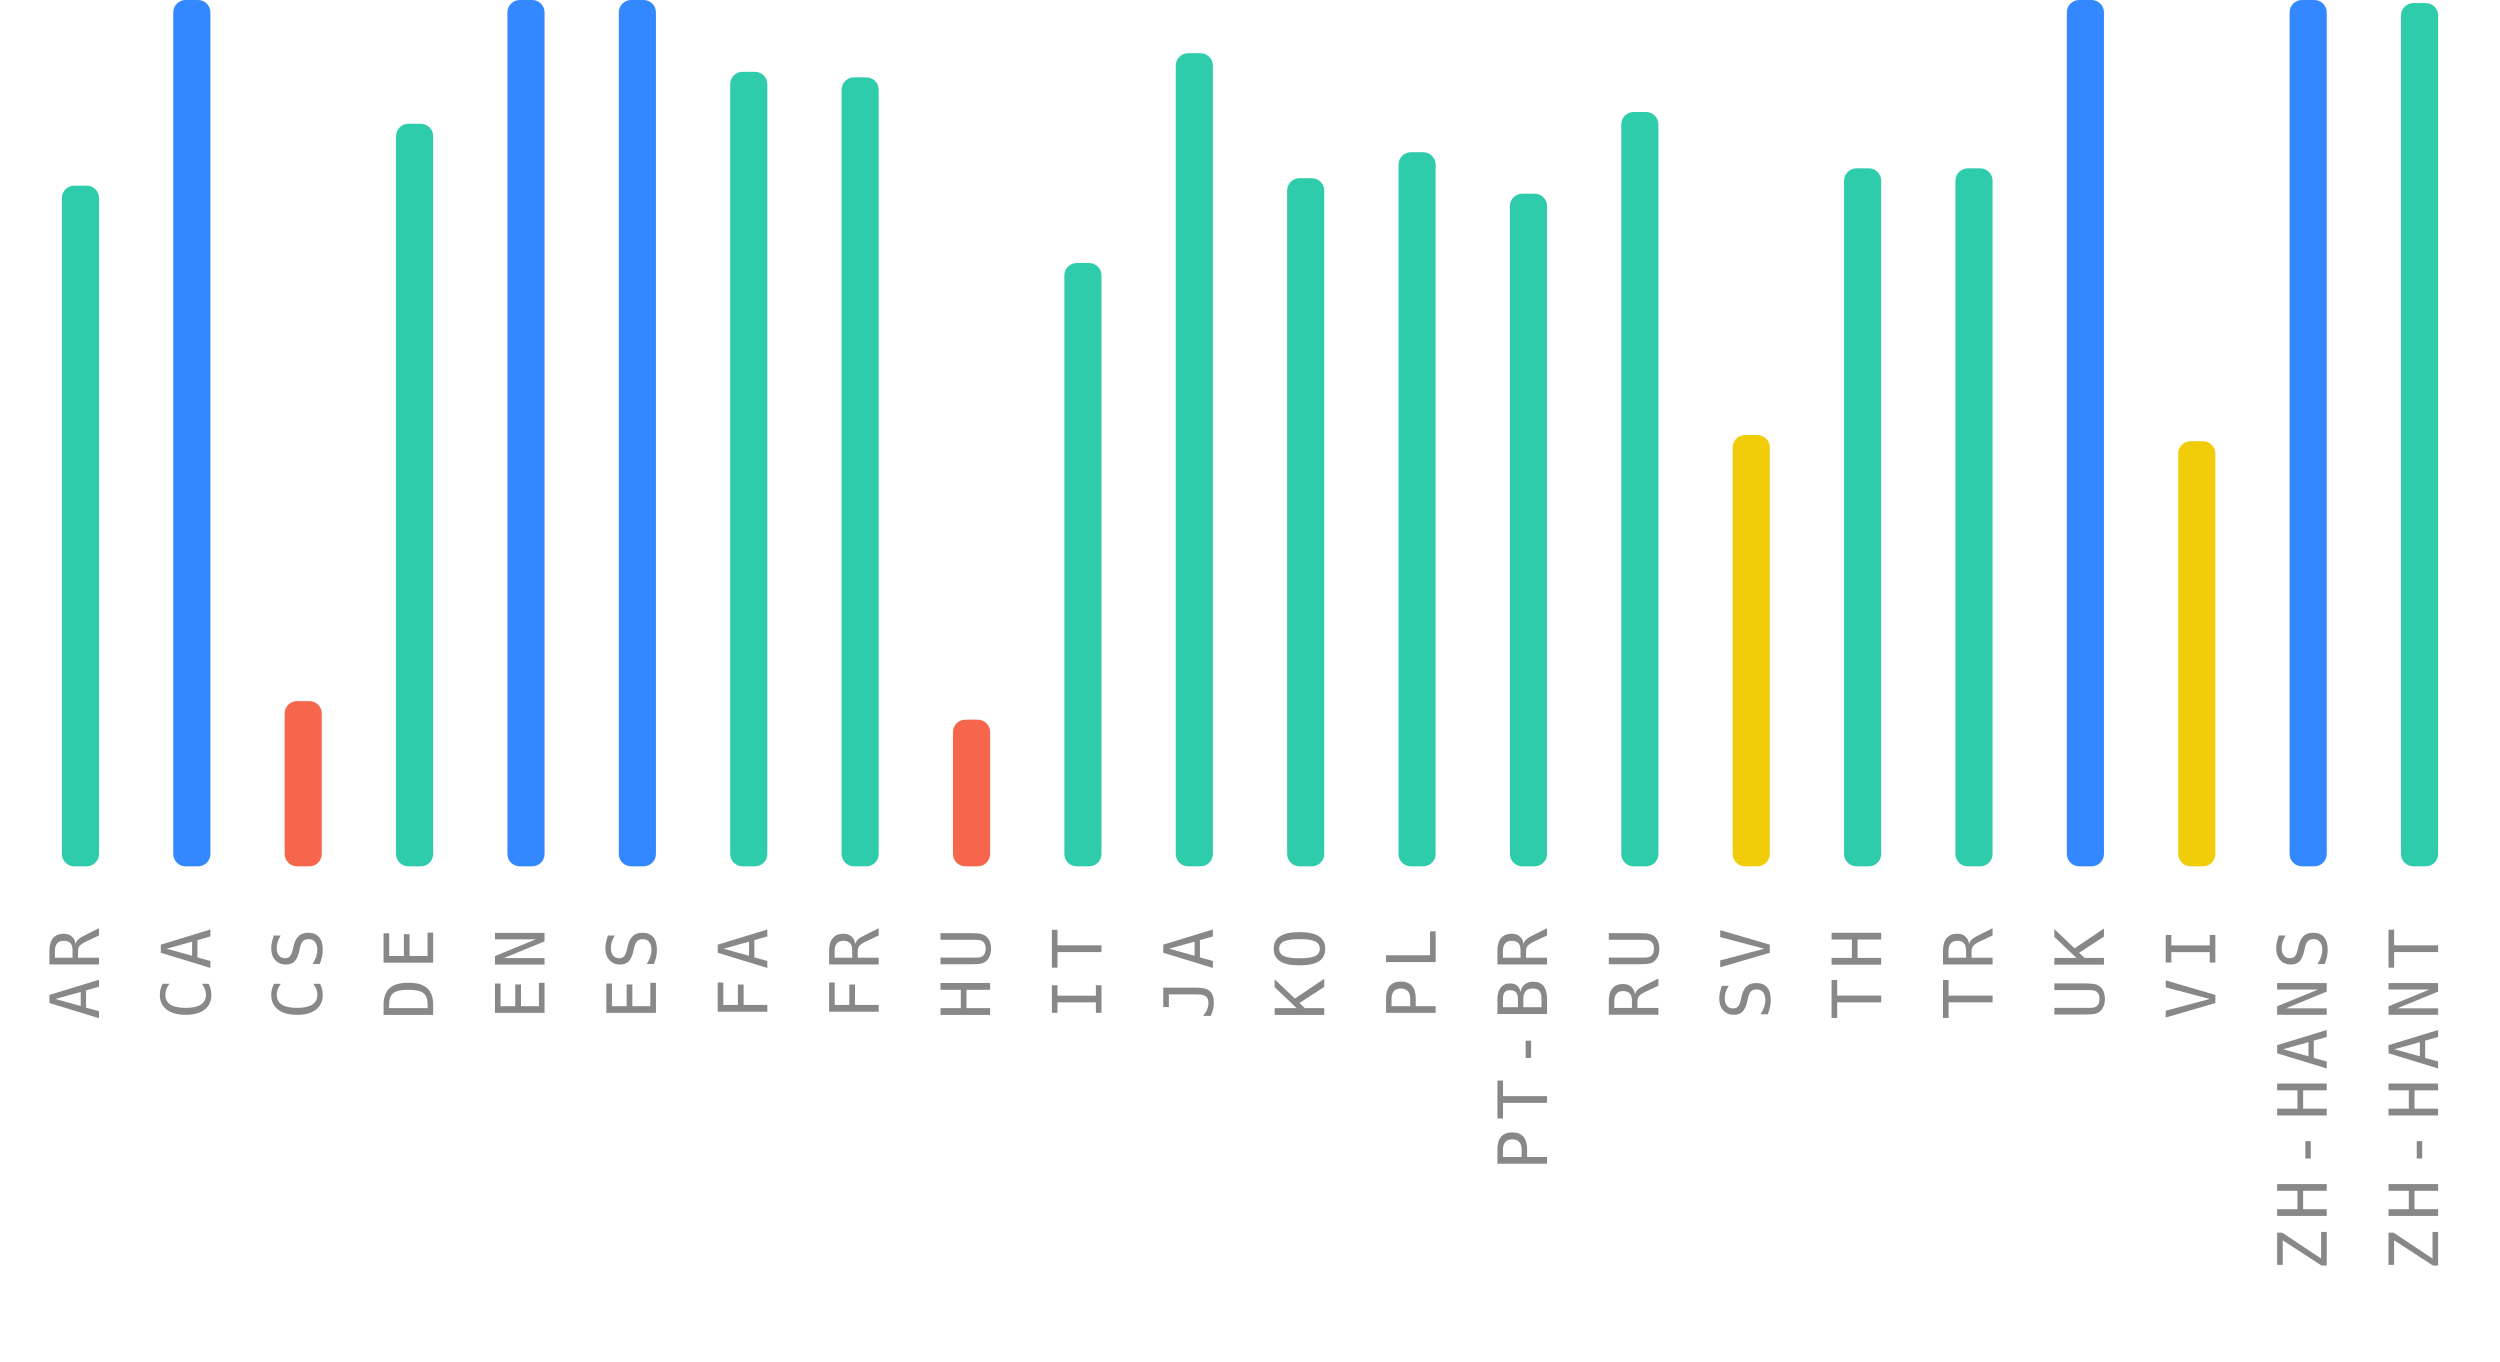
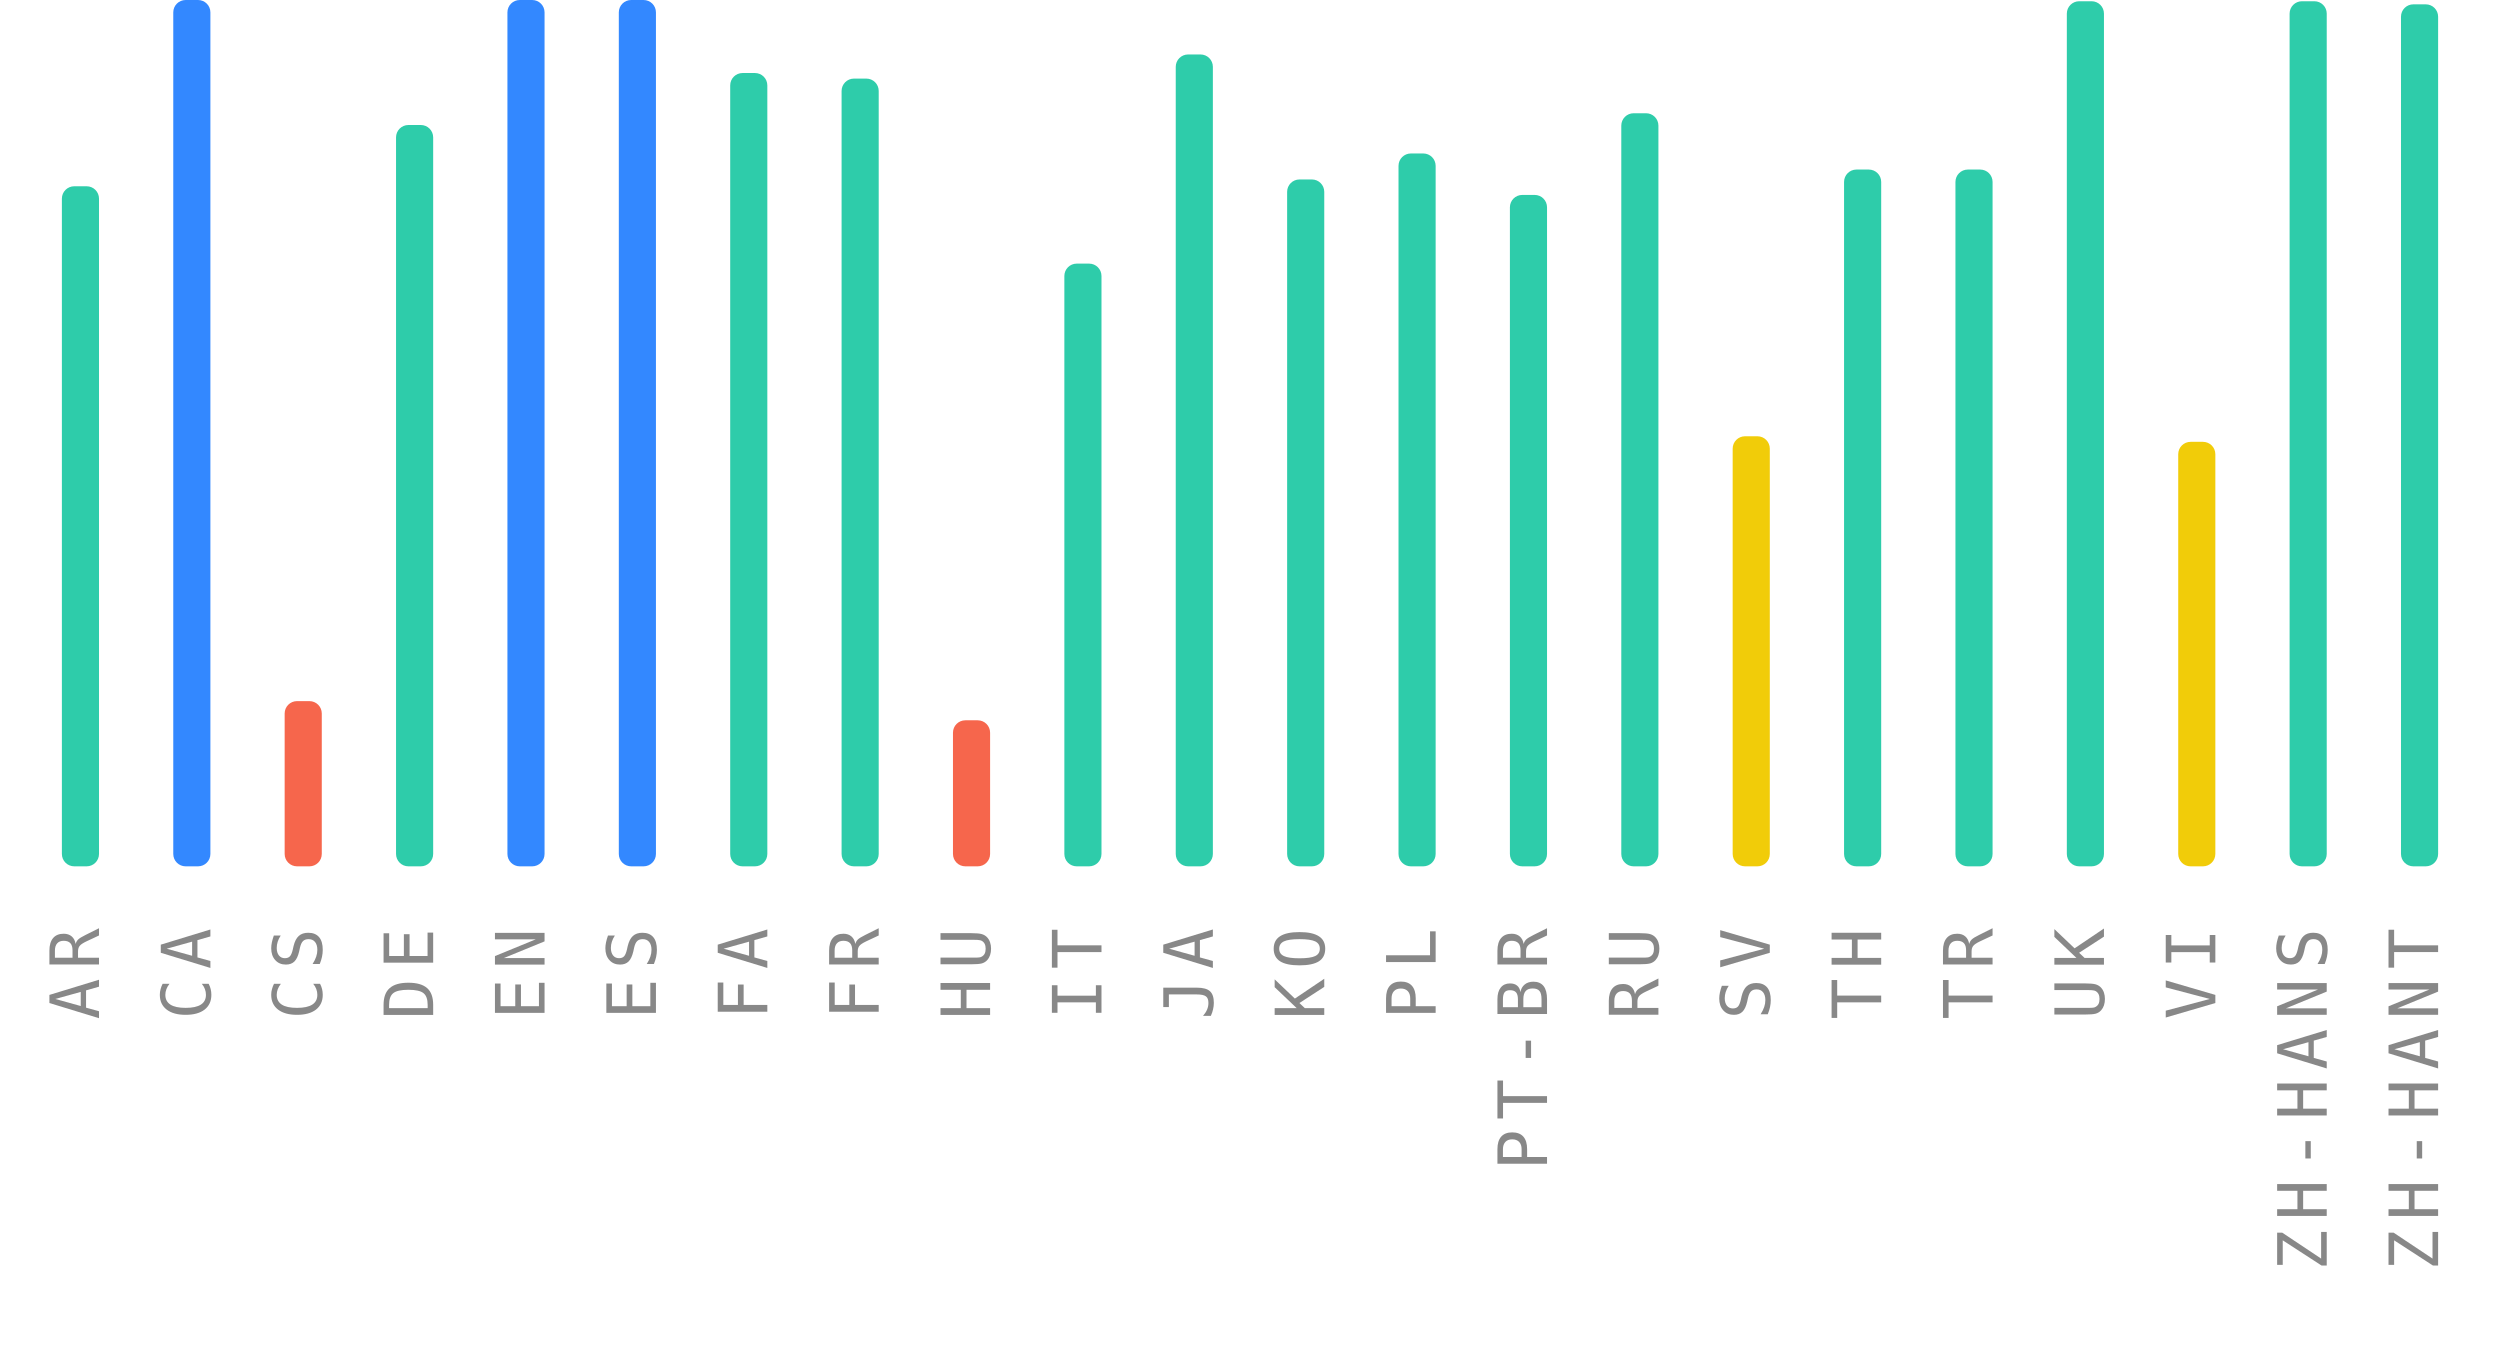
<svg xmlns="http://www.w3.org/2000/svg" width="404" height="220">
  <g>
    <text style="font-size: 11px; font-family: monospace; letter-spacing: 1.5px; fill: #888; text-anchor: end;" x="-150" y="16" transform="rotate(-90)">AR</text>
-     <rect style="fill: #2eccaa;" height="110" width="6" rx="2" y="30" x="10" />
+     <rect style="fill: #2eccaa;" height="109.9" width="6" rx="2" y="30.1" x="10" />
    <text style="font-size: 11px; font-family: monospace; letter-spacing: 1.5px; fill: #888; text-anchor: end;" x="-150" y="34" transform="rotate(-90)">CA</text>
    <rect style="fill: #3388ff;" height="140" width="6" rx="2" y="0" x="28" />
    <text style="font-size: 11px; font-family: monospace; letter-spacing: 1.5px; fill: #888; text-anchor: end;" x="-150" y="52" transform="rotate(-90)">CS</text>
    <rect style="fill: #f6664c;" height="26.7" width="6" rx="2" y="113.3" x="46" />
    <text style="font-size: 11px; font-family: monospace; letter-spacing: 1.5px; fill: #888; text-anchor: end;" x="-150" y="70" transform="rotate(-90)">DE</text>
-     <rect style="fill: #2eccaa;" height="120" width="6" rx="2" y="20" x="64" />
+     <rect style="fill: #2eccaa;" height="119.8" width="6" rx="2" y="20.2" x="64" />
    <text style="font-size: 11px; font-family: monospace; letter-spacing: 1.5px; fill: #888; text-anchor: end;" x="-150" y="88" transform="rotate(-90)">EN</text>
    <rect style="fill: #3388ff;" height="140" width="6" rx="2" y="0" x="82" />
    <text style="font-size: 11px; font-family: monospace; letter-spacing: 1.5px; fill: #888; text-anchor: end;" x="-150" y="106" transform="rotate(-90)">ES</text>
    <rect style="fill: #3388ff;" height="140" width="6" rx="2" y="0" x="100" />
    <text style="font-size: 11px; font-family: monospace; letter-spacing: 1.5px; fill: #888; text-anchor: end;" x="-150" y="124" transform="rotate(-90)">FA</text>
-     <rect style="fill: #2eccaa;" height="128.4" width="6" rx="2" y="11.6" x="118" />
+     <rect style="fill: #2eccaa;" height="128.2" width="6" rx="2" y="11.8" x="118" />
    <text style="font-size: 11px; font-family: monospace; letter-spacing: 1.5px; fill: #888; text-anchor: end;" x="-150" y="142" transform="rotate(-90)">FR</text>
-     <rect style="fill: #2eccaa;" height="127.5" width="6" rx="2" y="12.5" x="136" />
+     <rect style="fill: #2eccaa;" height="127.3" width="6" rx="2" y="12.7" x="136" />
    <text style="font-size: 11px; font-family: monospace; letter-spacing: 1.5px; fill: #888; text-anchor: end;" x="-150" y="160" transform="rotate(-90)">HU</text>
-     <rect style="fill: #f6664c;" height="23.7" width="6" rx="2" y="116.3" x="154" />
+     <rect style="fill: #f6664c;" height="23.6" width="6" rx="2" y="116.4" x="154" />
    <text style="font-size: 11px; font-family: monospace; letter-spacing: 1.5px; fill: #888; text-anchor: end;" x="-150" y="178" transform="rotate(-90)">IT</text>
-     <rect style="fill: #2eccaa;" height="97.5" width="6" rx="2" y="42.5" x="172" />
+     <rect style="fill: #2eccaa;" height="97.4" width="6" rx="2" y="42.6" x="172" />
    <text style="font-size: 11px; font-family: monospace; letter-spacing: 1.5px; fill: #888; text-anchor: end;" x="-150" y="196" transform="rotate(-90)">JA</text>
-     <rect style="fill: #2eccaa;" height="131.4" width="6" rx="2" y="8.6" x="190" />
+     <rect style="fill: #2eccaa;" height="131.2" width="6" rx="2" y="8.8" x="190" />
    <text style="font-size: 11px; font-family: monospace; letter-spacing: 1.5px; fill: #888; text-anchor: end;" x="-150" y="214" transform="rotate(-90)">KO</text>
-     <rect style="fill: #2eccaa;" height="111.2" width="6" rx="2" y="28.8" x="208" />
+     <rect style="fill: #2eccaa;" height="111" width="6" rx="2" y="29" x="208" />
    <text style="font-size: 11px; font-family: monospace; letter-spacing: 1.5px; fill: #888; text-anchor: end;" x="-150" y="232" transform="rotate(-90)">PL</text>
-     <rect style="fill: #2eccaa;" height="115.4" width="6" rx="2" y="24.6" x="226" />
+     <rect style="fill: #2eccaa;" height="115.2" width="6" rx="2" y="24.8" x="226" />
    <text style="font-size: 11px; font-family: monospace; letter-spacing: 1.5px; fill: #888; text-anchor: end;" x="-150" y="250" transform="rotate(-90)">PT-BR</text>
-     <rect style="fill: #2eccaa;" height="108.7" width="6" rx="2" y="31.3" x="244" />
+     <rect style="fill: #2eccaa;" height="108.5" width="6" rx="2" y="31.5" x="244" />
    <text style="font-size: 11px; font-family: monospace; letter-spacing: 1.5px; fill: #888; text-anchor: end;" x="-150" y="268" transform="rotate(-90)">RU</text>
-     <rect style="fill: #2eccaa;" height="121.9" width="6" rx="2" y="18.1" x="262" />
+     <rect style="fill: #2eccaa;" height="121.7" width="6" rx="2" y="18.3" x="262" />
    <text style="font-size: 11px; font-family: monospace; letter-spacing: 1.5px; fill: #888; text-anchor: end;" x="-150" y="286" transform="rotate(-90)">SV</text>
-     <rect style="fill: #f1cc09;" height="69.7" width="6" rx="2" y="70.3" x="280" />
+     <rect style="fill: #f1cc09;" height="69.5" width="6" rx="2" y="70.5" x="280" />
    <text style="font-size: 11px; font-family: monospace; letter-spacing: 1.5px; fill: #888; text-anchor: end;" x="-150" y="304" transform="rotate(-90)">TH</text>
-     <rect style="fill: #2eccaa;" height="112.8" width="6" rx="2" y="27.2" x="298" />
+     <rect style="fill: #2eccaa;" height="112.6" width="6" rx="2" y="27.4" x="298" />
    <text style="font-size: 11px; font-family: monospace; letter-spacing: 1.5px; fill: #888; text-anchor: end;" x="-150" y="322" transform="rotate(-90)">TR</text>
-     <rect style="fill: #2eccaa;" height="112.8" width="6" rx="2" y="27.2" x="316" />
+     <rect style="fill: #2eccaa;" height="112.6" width="6" rx="2" y="27.4" x="316" />
    <text style="font-size: 11px; font-family: monospace; letter-spacing: 1.5px; fill: #888; text-anchor: end;" x="-150" y="340" transform="rotate(-90)">UK</text>
-     <rect style="fill: #3388ff;" height="140" width="6" rx="2" y="0" x="334" />
+     <rect style="fill: #2eccaa;" height="139.8" width="6" rx="2" y="0.2" x="334" />
    <text style="font-size: 11px; font-family: monospace; letter-spacing: 1.5px; fill: #888; text-anchor: end;" x="-150" y="358" transform="rotate(-90)">VI</text>
-     <rect style="fill: #f1cc09;" height="68.7" width="6" rx="2" y="71.3" x="352" />
+     <rect style="fill: #f1cc09;" height="68.6" width="6" rx="2" y="71.4" x="352" />
    <text style="font-size: 11px; font-family: monospace; letter-spacing: 1.5px; fill: #888; text-anchor: end;" x="-150" y="376" transform="rotate(-90)">ZH-HANS</text>
-     <rect style="fill: #3388ff;" height="140" width="6" rx="2" y="0" x="370" />
+     <rect style="fill: #2eccaa;" height="139.8" width="6" rx="2" y="0.2" x="370" />
    <text style="font-size: 11px; font-family: monospace; letter-spacing: 1.5px; fill: #888; text-anchor: end;" x="-150" y="394" transform="rotate(-90)">ZH-HANT</text>
-     <rect style="fill: #2eccaa;" height="139.5" width="6" rx="2" y="0.5" x="388" />
+     <rect style="fill: #2eccaa;" height="139.3" width="6" rx="2" y="0.7" x="388" />
  </g>
</svg>
